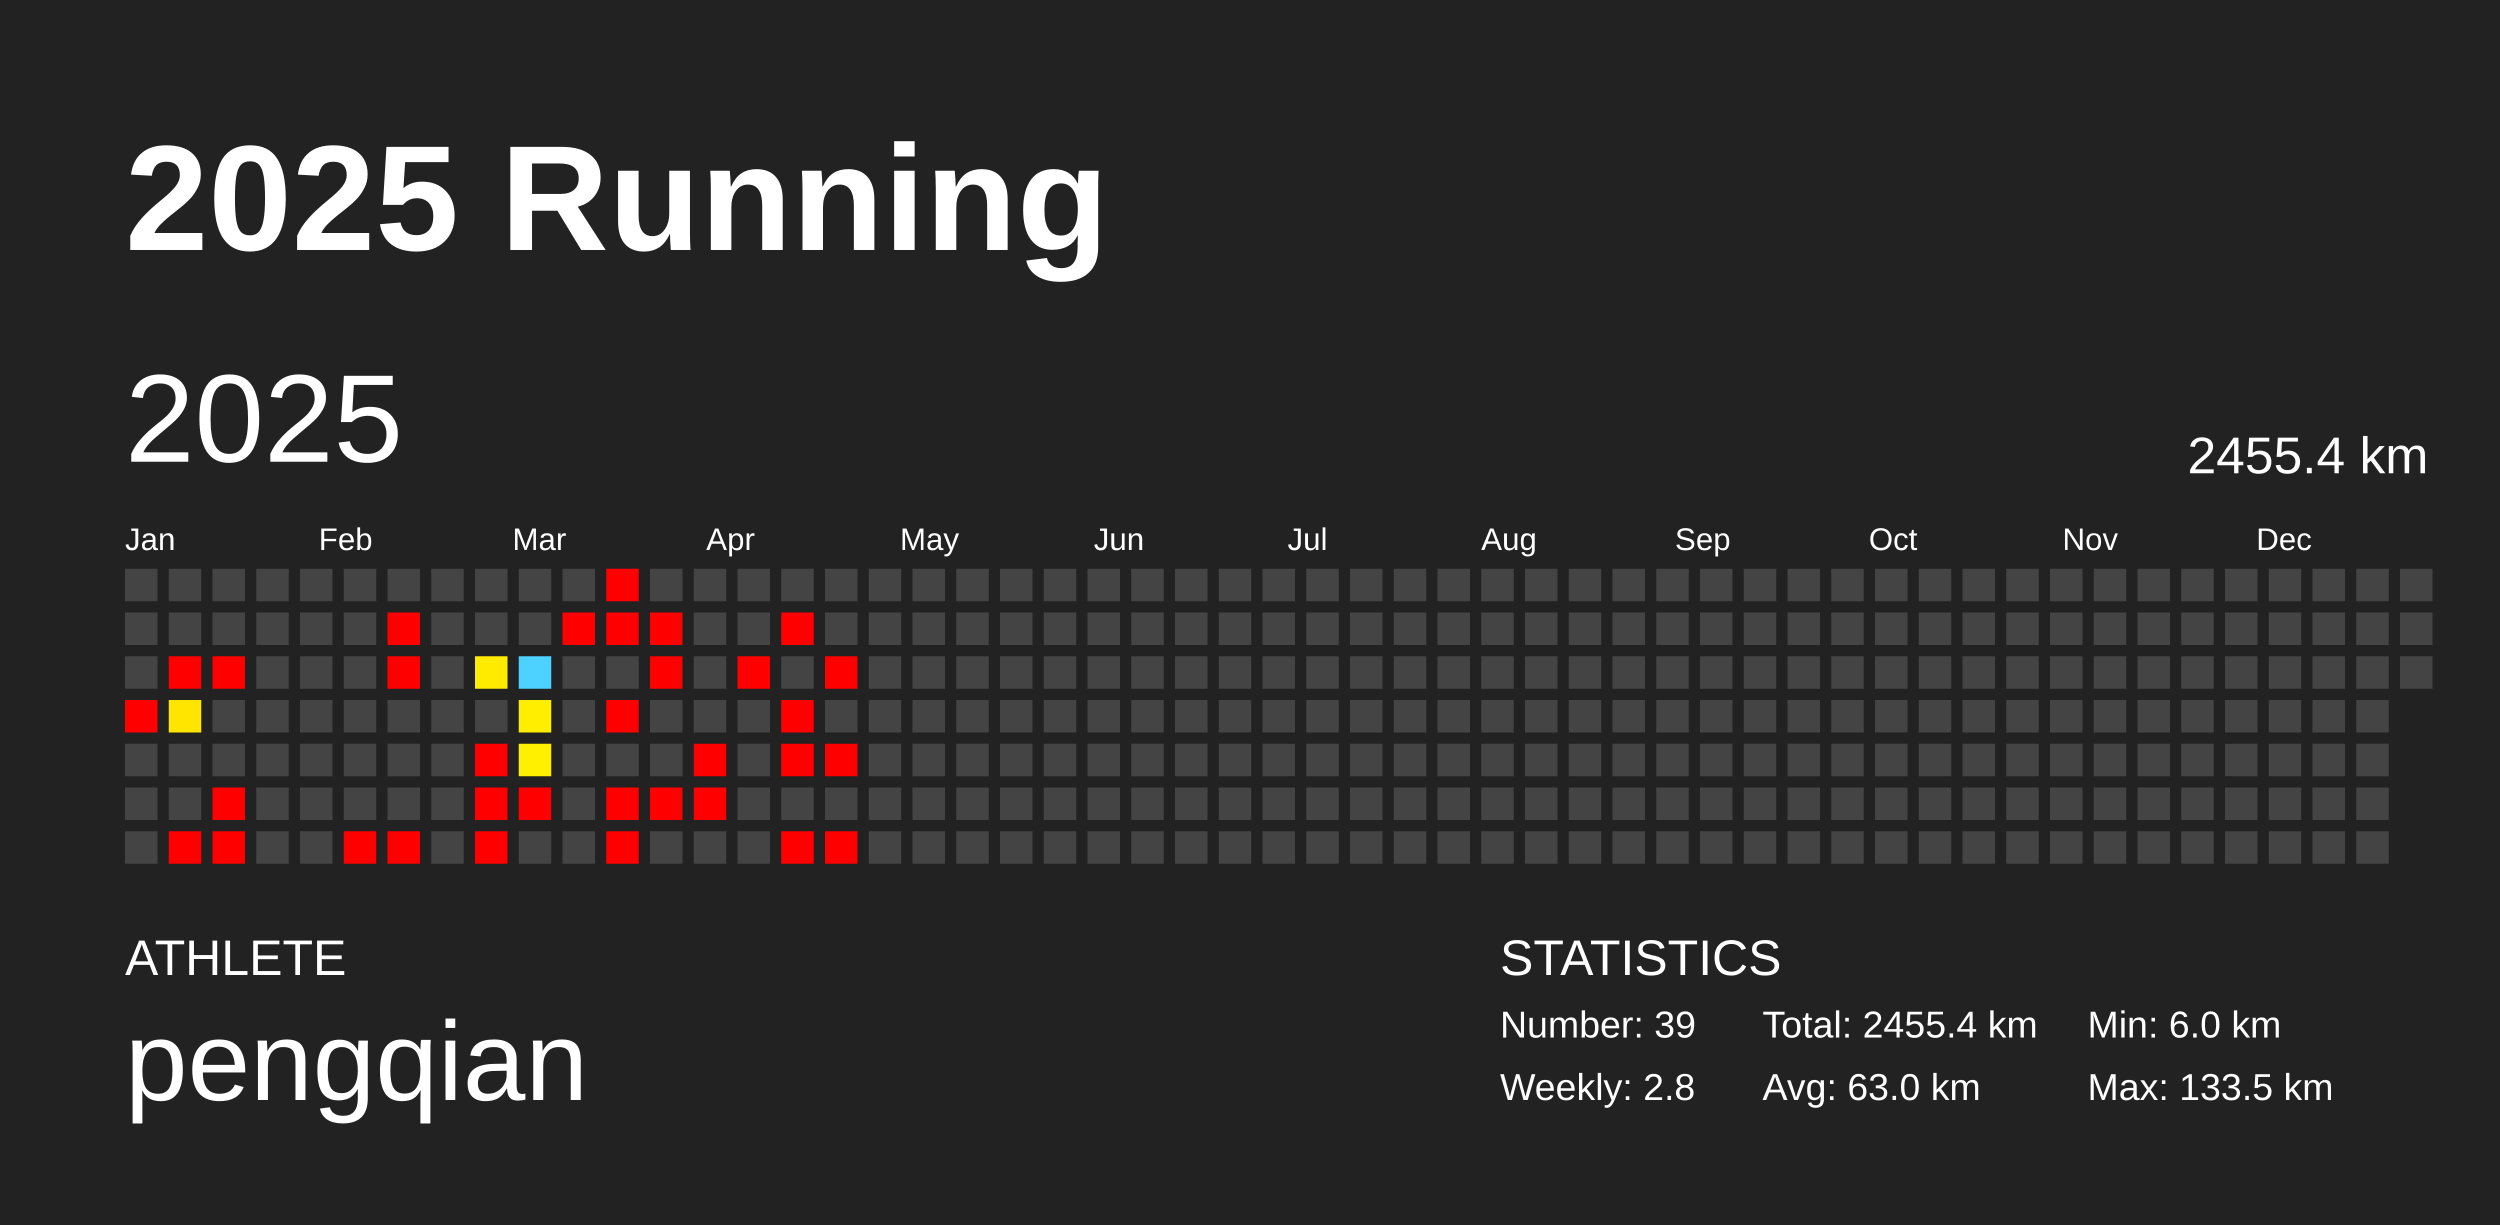
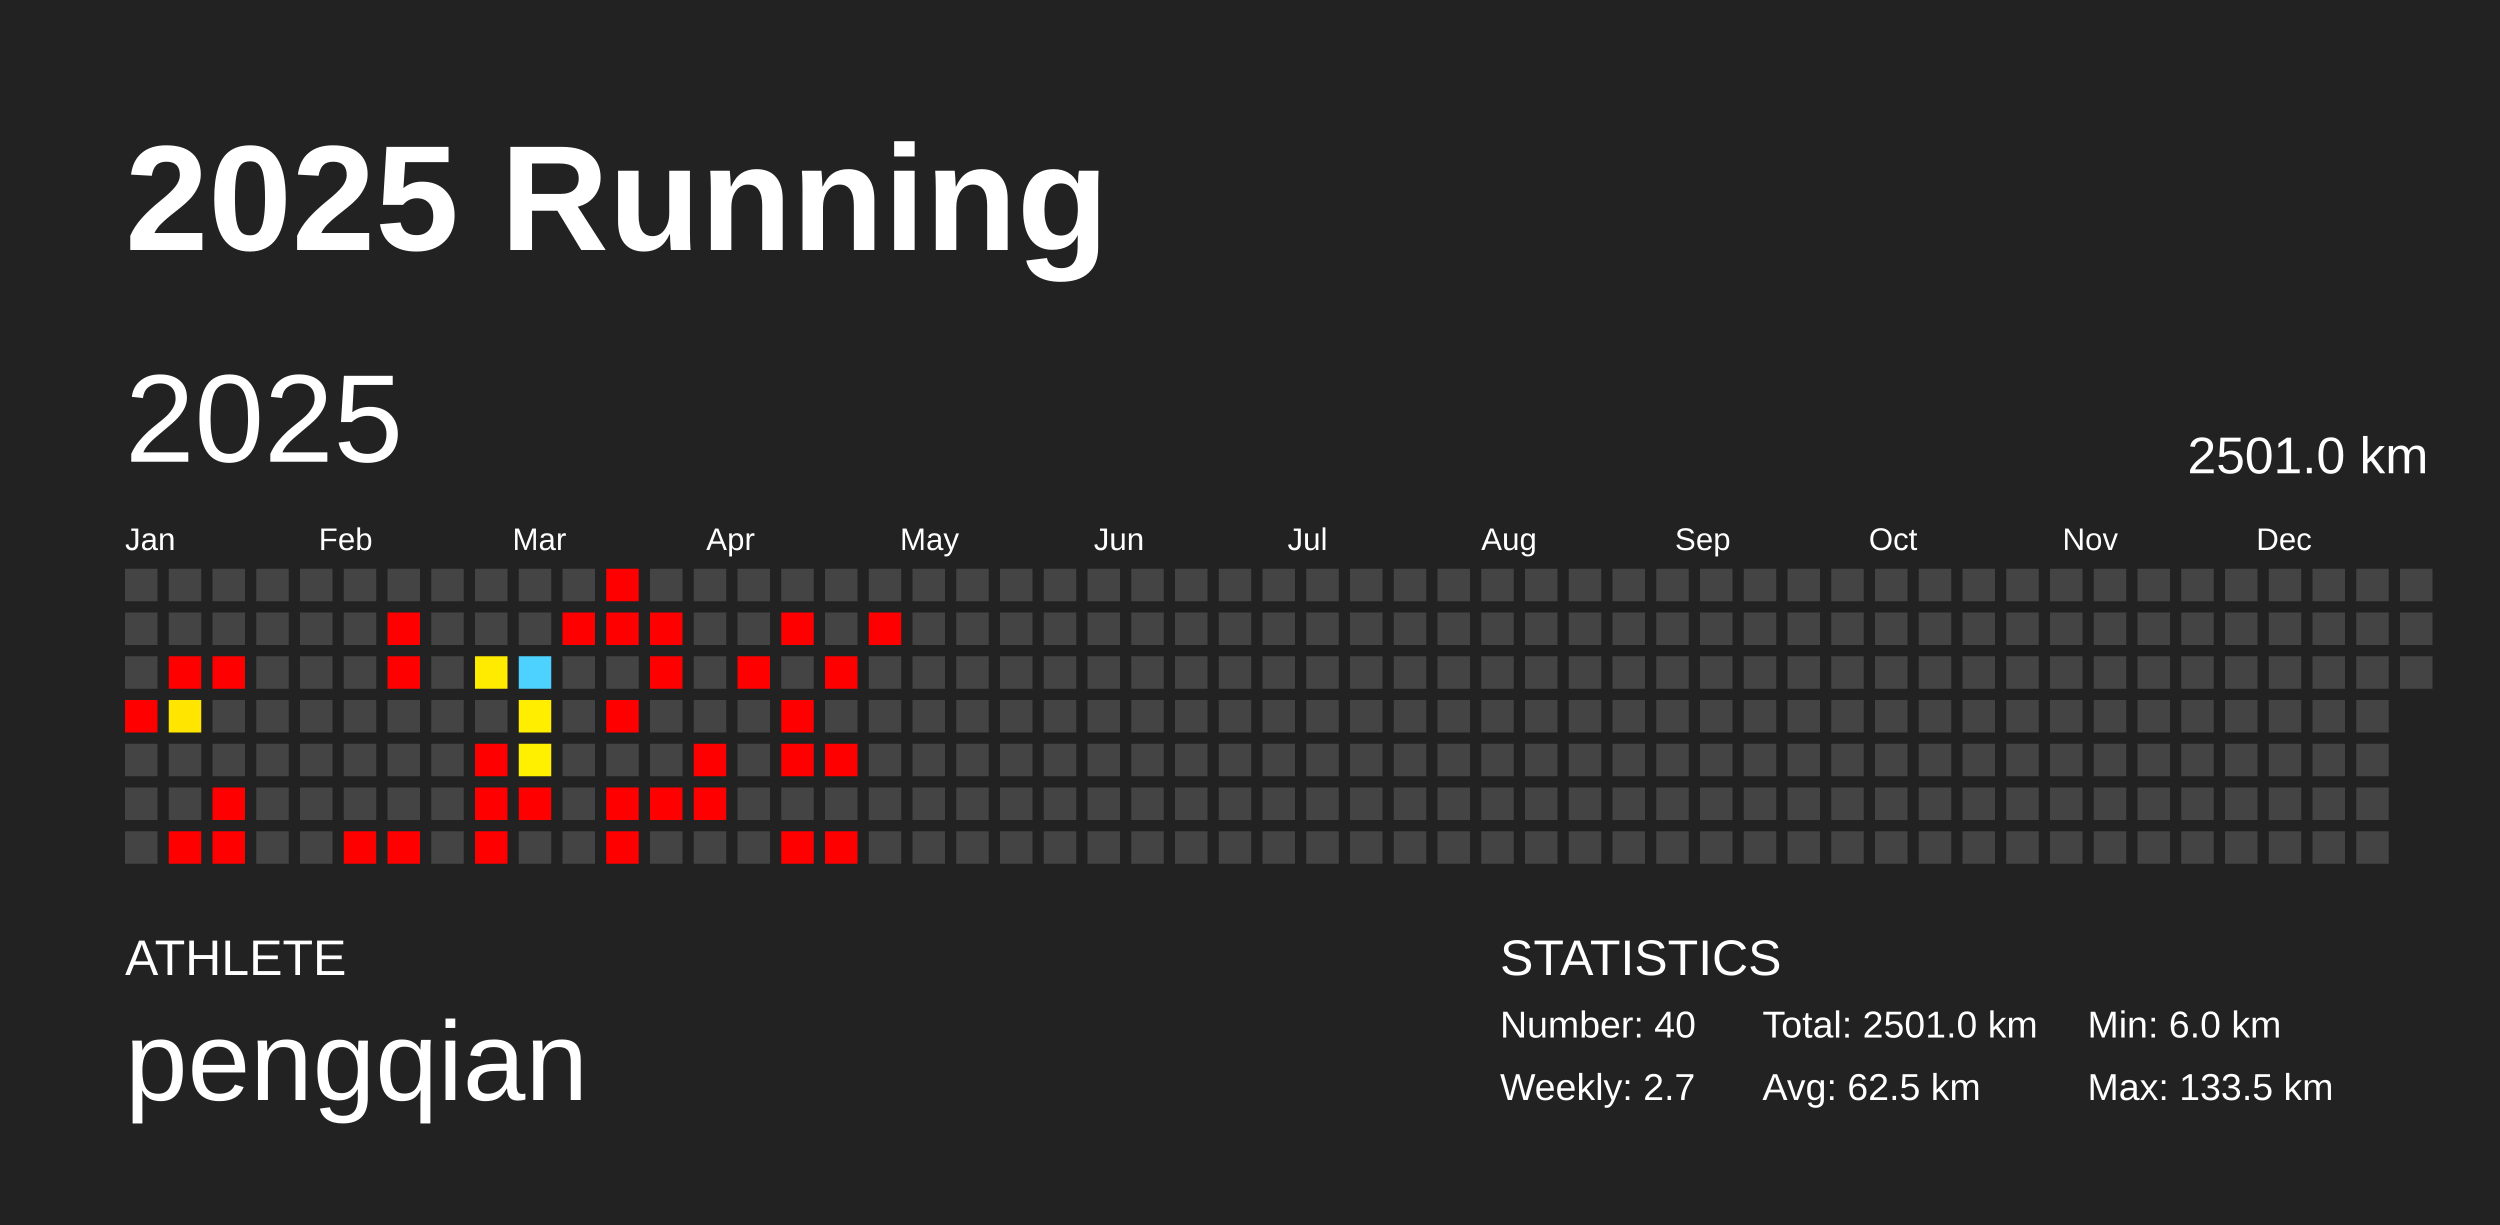
<svg xmlns="http://www.w3.org/2000/svg" baseProfile="full" height="98mm" version="1.1" viewBox="0,0,200,98" width="200mm">
  <defs />
  <rect fill="#222222" height="98" width="200" x="0" y="0" />
  <text fill="#FFFFFF" style="font-size:12px; font-family:Arial; font-weight:bold;" x="10" y="20">2025 Running</text>
  <text fill="#FFFFFF" style="font-size:4px; font-family:Arial" x="10" y="78">ATHLETE</text>
  <text fill="#FFFFFF" style="font-size:9px; font-family:Arial" x="10" y="88">pengqian</text>
  <text fill="#FFFFFF" style="font-size:4px; font-family:Arial" x="120" y="78">STATISTICS</text>
-   <text fill="#FFFFFF" style="font-size:3px; font-family:Arial" x="120" y="83">Number: 39</text>
-   <text fill="#FFFFFF" style="font-size:3px; font-family:Arial" x="120" y="88">Weekly: 2.8</text>
-   <text fill="#FFFFFF" style="font-size:3px; font-family:Arial" x="141" y="83">Total: 2455.4 km</text>
-   <text fill="#FFFFFF" style="font-size:3px; font-family:Arial" x="141" y="88">Avg: 63.0 km</text>
+   <text fill="#FFFFFF" style="font-size:3px; font-family:Arial" x="120" y="83">Number: 40</text>
+   <text fill="#FFFFFF" style="font-size:3px; font-family:Arial" x="120" y="88">Weekly: 2.7</text>
+   <text fill="#FFFFFF" style="font-size:3px; font-family:Arial" x="141" y="83">Total: 2501.0 km</text>
+   <text fill="#FFFFFF" style="font-size:3px; font-family:Arial" x="141" y="88">Avg: 62.5 km</text>
  <text fill="#FFFFFF" style="font-size:3px; font-family:Arial" x="167" y="83">Min: 6.0 km</text>
  <text fill="#FFFFFF" style="font-size:3px; font-family:Arial" x="167" y="88">Max: 133.5 km</text>
  <text dominant-baseline="hanging" fill="#FFFFFF" style="font-size:10.0px; font-family:Arial;" x="10" y="30">2025</text>
-   <text dominant-baseline="hanging" fill="#FFFFFF" style="font-size:4.125px; font-family:Arial;" x="175" y="35">2455.4 km</text>
+   <text dominant-baseline="hanging" fill="#FFFFFF" style="font-size:4.125px; font-family:Arial;" x="175" y="35">2501.0 km</text>
  <text fill="#FFFFFF" style="font-size:2.5px; font-family:Arial" x="10.0" y="44">Jan</text>
  <text fill="#FFFFFF" style="font-size:2.5px; font-family:Arial" x="25.5" y="44">Feb</text>
  <text fill="#FFFFFF" style="font-size:2.5px; font-family:Arial" x="41.0" y="44">Mar</text>
  <text fill="#FFFFFF" style="font-size:2.5px; font-family:Arial" x="56.5" y="44">Apr</text>
  <text fill="#FFFFFF" style="font-size:2.5px; font-family:Arial" x="72.0" y="44">May</text>
  <text fill="#FFFFFF" style="font-size:2.5px; font-family:Arial" x="87.5" y="44">Jun</text>
  <text fill="#FFFFFF" style="font-size:2.5px; font-family:Arial" x="103.0" y="44">Jul</text>
  <text fill="#FFFFFF" style="font-size:2.5px; font-family:Arial" x="118.5" y="44">Aug</text>
  <text fill="#FFFFFF" style="font-size:2.5px; font-family:Arial" x="134.0" y="44">Sep</text>
  <text fill="#FFFFFF" style="font-size:2.5px; font-family:Arial" x="149.5" y="44">Oct</text>
  <text fill="#FFFFFF" style="font-size:2.5px; font-family:Arial" x="165.0" y="44">Nov</text>
  <text fill="#FFFFFF" style="font-size:2.5px; font-family:Arial" x="180.5" y="44">Dec</text>
  <rect fill="#444444" height="2.6" width="2.6" x="10.0" y="45.5" />
  <rect fill="#444444" height="2.6" width="2.6" x="10.0" y="49.0" />
  <rect fill="#444444" height="2.6" width="2.6" x="10.0" y="52.5" />
  <rect fill="red" height="2.6" width="2.6" x="10.0" y="56.0" />
  <rect fill="#444444" height="2.6" width="2.6" x="10.0" y="59.5" />
  <rect fill="#444444" height="2.6" width="2.6" x="10.0" y="63.0" />
  <rect fill="#444444" height="2.6" width="2.6" x="10.0" y="66.5" />
  <rect fill="#444444" height="2.6" width="2.6" x="13.5" y="45.5" />
  <rect fill="#444444" height="2.6" width="2.6" x="13.5" y="49.0" />
  <rect fill="red" height="2.6" width="2.6" x="13.5" y="52.5" />
  <rect fill="#ffe500" height="2.6" width="2.6" x="13.5" y="56.0" />
  <rect fill="#444444" height="2.6" width="2.6" x="13.5" y="59.5" />
  <rect fill="#444444" height="2.6" width="2.6" x="13.5" y="63.0" />
  <rect fill="red" height="2.6" width="2.6" x="13.5" y="66.5" />
  <rect fill="#444444" height="2.6" width="2.6" x="17.0" y="45.5" />
  <rect fill="#444444" height="2.6" width="2.6" x="17.0" y="49.0" />
  <rect fill="red" height="2.6" width="2.6" x="17.0" y="52.5" />
  <rect fill="#444444" height="2.6" width="2.6" x="17.0" y="56.0" />
  <rect fill="#444444" height="2.6" width="2.6" x="17.0" y="59.5" />
  <rect fill="red" height="2.6" width="2.6" x="17.0" y="63.0" />
  <rect fill="red" height="2.6" width="2.6" x="17.0" y="66.5" />
  <rect fill="#444444" height="2.6" width="2.6" x="20.5" y="45.5" />
  <rect fill="#444444" height="2.6" width="2.6" x="20.5" y="49.0" />
  <rect fill="#444444" height="2.6" width="2.6" x="20.5" y="52.5" />
  <rect fill="#444444" height="2.6" width="2.6" x="20.5" y="56.0" />
  <rect fill="#444444" height="2.6" width="2.6" x="20.5" y="59.5" />
  <rect fill="#444444" height="2.6" width="2.6" x="20.5" y="63.0" />
  <rect fill="#444444" height="2.6" width="2.6" x="20.5" y="66.5" />
  <rect fill="#444444" height="2.6" width="2.6" x="24.0" y="45.5" />
  <rect fill="#444444" height="2.6" width="2.6" x="24.0" y="49.0" />
  <rect fill="#444444" height="2.6" width="2.6" x="24.0" y="52.5" />
  <rect fill="#444444" height="2.6" width="2.6" x="24.0" y="56.0" />
  <rect fill="#444444" height="2.6" width="2.6" x="24.0" y="59.5" />
  <rect fill="#444444" height="2.6" width="2.6" x="24.0" y="63.0" />
  <rect fill="#444444" height="2.6" width="2.6" x="24.0" y="66.5" />
  <rect fill="#444444" height="2.6" width="2.6" x="27.5" y="45.5" />
  <rect fill="#444444" height="2.6" width="2.6" x="27.5" y="49.0" />
  <rect fill="#444444" height="2.6" width="2.6" x="27.5" y="52.5" />
  <rect fill="#444444" height="2.6" width="2.6" x="27.5" y="56.0" />
  <rect fill="#444444" height="2.6" width="2.6" x="27.5" y="59.5" />
  <rect fill="#444444" height="2.6" width="2.6" x="27.5" y="63.0" />
  <rect fill="red" height="2.6" width="2.6" x="27.5" y="66.5" />
  <rect fill="#444444" height="2.6" width="2.6" x="31.0" y="45.5" />
  <rect fill="red" height="2.6" width="2.6" x="31.0" y="49.0" />
  <rect fill="red" height="2.6" width="2.6" x="31.0" y="52.5" />
  <rect fill="#444444" height="2.6" width="2.6" x="31.0" y="56.0" />
  <rect fill="#444444" height="2.6" width="2.6" x="31.0" y="59.5" />
  <rect fill="#444444" height="2.6" width="2.6" x="31.0" y="63.0" />
  <rect fill="red" height="2.6" width="2.6" x="31.0" y="66.5" />
  <rect fill="#444444" height="2.6" width="2.6" x="34.5" y="45.5" />
  <rect fill="#444444" height="2.6" width="2.6" x="34.5" y="49.0" />
  <rect fill="#444444" height="2.6" width="2.6" x="34.5" y="52.5" />
  <rect fill="#444444" height="2.6" width="2.6" x="34.5" y="56.0" />
  <rect fill="#444444" height="2.6" width="2.6" x="34.5" y="59.5" />
  <rect fill="#444444" height="2.6" width="2.6" x="34.5" y="63.0" />
  <rect fill="#444444" height="2.6" width="2.6" x="34.5" y="66.5" />
  <rect fill="#444444" height="2.6" width="2.6" x="38.0" y="45.5" />
  <rect fill="#444444" height="2.6" width="2.6" x="38.0" y="49.0" />
  <rect fill="#ffeb00" height="2.6" width="2.6" x="38.0" y="52.5" />
  <rect fill="#444444" height="2.6" width="2.6" x="38.0" y="56.0" />
  <rect fill="red" height="2.6" width="2.6" x="38.0" y="59.5" />
  <rect fill="red" height="2.6" width="2.6" x="38.0" y="63.0" />
  <rect fill="red" height="2.6" width="2.6" x="38.0" y="66.5" />
  <rect fill="#444444" height="2.6" width="2.6" x="41.5" y="45.5" />
  <rect fill="#444444" height="2.6" width="2.6" x="41.5" y="49.0" />
  <rect fill="#4dd2ff" height="2.6" width="2.6" x="41.5" y="52.5" />
  <rect fill="#ffee00" height="2.6" width="2.6" x="41.5" y="56.0" />
  <rect fill="#fff000" height="2.6" width="2.6" x="41.5" y="59.5" />
  <rect fill="red" height="2.6" width="2.6" x="41.5" y="63.0" />
  <rect fill="#444444" height="2.6" width="2.6" x="41.5" y="66.5" />
  <rect fill="#444444" height="2.6" width="2.6" x="45.0" y="45.5" />
  <rect fill="red" height="2.6" width="2.6" x="45.0" y="49.0" />
  <rect fill="#444444" height="2.6" width="2.6" x="45.0" y="52.5" />
  <rect fill="#444444" height="2.6" width="2.6" x="45.0" y="56.0" />
  <rect fill="#444444" height="2.6" width="2.6" x="45.0" y="59.5" />
  <rect fill="#444444" height="2.6" width="2.6" x="45.0" y="63.0" />
  <rect fill="#444444" height="2.6" width="2.6" x="45.0" y="66.5" />
  <rect fill="red" height="2.6" width="2.6" x="48.5" y="45.5" />
  <rect fill="red" height="2.6" width="2.6" x="48.5" y="49.0" />
  <rect fill="#444444" height="2.6" width="2.6" x="48.5" y="52.5" />
  <rect fill="red" height="2.6" width="2.6" x="48.5" y="56.0" />
  <rect fill="#444444" height="2.6" width="2.6" x="48.5" y="59.5" />
  <rect fill="red" height="2.6" width="2.6" x="48.5" y="63.0" />
  <rect fill="red" height="2.6" width="2.6" x="48.5" y="66.5" />
  <rect fill="#444444" height="2.6" width="2.6" x="52.0" y="45.5" />
  <rect fill="red" height="2.6" width="2.6" x="52.0" y="49.0" />
  <rect fill="red" height="2.6" width="2.6" x="52.0" y="52.5" />
  <rect fill="#444444" height="2.6" width="2.6" x="52.0" y="56.0" />
  <rect fill="#444444" height="2.6" width="2.6" x="52.0" y="59.5" />
  <rect fill="red" height="2.6" width="2.6" x="52.0" y="63.0" />
  <rect fill="#444444" height="2.6" width="2.6" x="52.0" y="66.5" />
  <rect fill="#444444" height="2.6" width="2.6" x="55.5" y="45.5" />
  <rect fill="#444444" height="2.6" width="2.6" x="55.5" y="49.0" />
  <rect fill="#444444" height="2.6" width="2.6" x="55.5" y="52.5" />
  <rect fill="#444444" height="2.6" width="2.6" x="55.5" y="56.0" />
  <rect fill="red" height="2.6" width="2.6" x="55.5" y="59.5" />
  <rect fill="red" height="2.6" width="2.6" x="55.5" y="63.0" />
  <rect fill="#444444" height="2.6" width="2.6" x="55.5" y="66.5" />
  <rect fill="#444444" height="2.6" width="2.6" x="59.0" y="45.5" />
  <rect fill="#444444" height="2.6" width="2.6" x="59.0" y="49.0" />
  <rect fill="red" height="2.6" width="2.6" x="59.0" y="52.5" />
  <rect fill="#444444" height="2.6" width="2.6" x="59.0" y="56.0" />
  <rect fill="#444444" height="2.6" width="2.6" x="59.0" y="59.5" />
  <rect fill="#444444" height="2.6" width="2.6" x="59.0" y="63.0" />
  <rect fill="#444444" height="2.6" width="2.6" x="59.0" y="66.5" />
  <rect fill="#444444" height="2.6" width="2.6" x="62.5" y="45.5" />
  <rect fill="red" height="2.6" width="2.6" x="62.5" y="49.0" />
  <rect fill="#444444" height="2.6" width="2.6" x="62.5" y="52.5" />
  <rect fill="red" height="2.6" width="2.6" x="62.5" y="56.0" />
  <rect fill="red" height="2.6" width="2.6" x="62.5" y="59.5" />
  <rect fill="#444444" height="2.6" width="2.6" x="62.5" y="63.0" />
  <rect fill="red" height="2.6" width="2.6" x="62.5" y="66.5" />
  <rect fill="#444444" height="2.6" width="2.6" x="66.0" y="45.5" />
  <rect fill="#444444" height="2.6" width="2.6" x="66.0" y="49.0" />
  <rect fill="red" height="2.6" width="2.6" x="66.0" y="52.5" />
  <rect fill="#444444" height="2.6" width="2.6" x="66.0" y="56.0" />
  <rect fill="red" height="2.6" width="2.6" x="66.0" y="59.5" />
  <rect fill="#444444" height="2.6" width="2.6" x="66.0" y="63.0" />
  <rect fill="red" height="2.6" width="2.6" x="66.0" y="66.5" />
  <rect fill="#444444" height="2.6" width="2.6" x="69.5" y="45.5" />
-   <rect fill="#444444" height="2.6" width="2.6" x="69.5" y="49.0" />
+   <rect fill="red" height="2.6" width="2.6" x="69.5" y="49.0" />
  <rect fill="#444444" height="2.6" width="2.6" x="69.5" y="52.5" />
  <rect fill="#444444" height="2.6" width="2.6" x="69.5" y="56.0" />
  <rect fill="#444444" height="2.6" width="2.6" x="69.5" y="59.5" />
  <rect fill="#444444" height="2.6" width="2.6" x="69.5" y="63.0" />
  <rect fill="#444444" height="2.6" width="2.6" x="69.5" y="66.5" />
  <rect fill="#444444" height="2.6" width="2.6" x="73.0" y="45.5" />
  <rect fill="#444444" height="2.6" width="2.6" x="73.0" y="49.0" />
  <rect fill="#444444" height="2.6" width="2.6" x="73.0" y="52.5" />
  <rect fill="#444444" height="2.6" width="2.6" x="73.0" y="56.0" />
  <rect fill="#444444" height="2.6" width="2.6" x="73.0" y="59.5" />
  <rect fill="#444444" height="2.6" width="2.6" x="73.0" y="63.0" />
  <rect fill="#444444" height="2.6" width="2.6" x="73.0" y="66.5" />
  <rect fill="#444444" height="2.6" width="2.6" x="76.5" y="45.5" />
  <rect fill="#444444" height="2.6" width="2.6" x="76.5" y="49.0" />
  <rect fill="#444444" height="2.6" width="2.6" x="76.5" y="52.5" />
  <rect fill="#444444" height="2.6" width="2.6" x="76.5" y="56.0" />
  <rect fill="#444444" height="2.6" width="2.6" x="76.5" y="59.5" />
  <rect fill="#444444" height="2.6" width="2.6" x="76.5" y="63.0" />
  <rect fill="#444444" height="2.6" width="2.6" x="76.5" y="66.5" />
  <rect fill="#444444" height="2.6" width="2.6" x="80.0" y="45.5" />
  <rect fill="#444444" height="2.6" width="2.6" x="80.0" y="49.0" />
  <rect fill="#444444" height="2.6" width="2.6" x="80.0" y="52.5" />
  <rect fill="#444444" height="2.6" width="2.6" x="80.0" y="56.0" />
  <rect fill="#444444" height="2.6" width="2.6" x="80.0" y="59.5" />
  <rect fill="#444444" height="2.6" width="2.6" x="80.0" y="63.0" />
  <rect fill="#444444" height="2.6" width="2.6" x="80.0" y="66.5" />
  <rect fill="#444444" height="2.6" width="2.6" x="83.5" y="45.5" />
  <rect fill="#444444" height="2.6" width="2.6" x="83.5" y="49.0" />
  <rect fill="#444444" height="2.6" width="2.6" x="83.5" y="52.5" />
  <rect fill="#444444" height="2.6" width="2.6" x="83.5" y="56.0" />
  <rect fill="#444444" height="2.6" width="2.6" x="83.5" y="59.5" />
  <rect fill="#444444" height="2.6" width="2.6" x="83.5" y="63.0" />
  <rect fill="#444444" height="2.6" width="2.6" x="83.5" y="66.5" />
  <rect fill="#444444" height="2.6" width="2.6" x="87.0" y="45.5" />
  <rect fill="#444444" height="2.6" width="2.6" x="87.0" y="49.0" />
  <rect fill="#444444" height="2.6" width="2.6" x="87.0" y="52.5" />
  <rect fill="#444444" height="2.6" width="2.6" x="87.0" y="56.0" />
  <rect fill="#444444" height="2.6" width="2.6" x="87.0" y="59.5" />
  <rect fill="#444444" height="2.6" width="2.6" x="87.0" y="63.0" />
  <rect fill="#444444" height="2.6" width="2.6" x="87.0" y="66.5" />
  <rect fill="#444444" height="2.6" width="2.6" x="90.5" y="45.5" />
  <rect fill="#444444" height="2.6" width="2.6" x="90.5" y="49.0" />
  <rect fill="#444444" height="2.6" width="2.6" x="90.5" y="52.5" />
  <rect fill="#444444" height="2.6" width="2.6" x="90.5" y="56.0" />
  <rect fill="#444444" height="2.6" width="2.6" x="90.5" y="59.5" />
  <rect fill="#444444" height="2.6" width="2.6" x="90.5" y="63.0" />
  <rect fill="#444444" height="2.6" width="2.6" x="90.5" y="66.5" />
  <rect fill="#444444" height="2.6" width="2.6" x="94.0" y="45.5" />
  <rect fill="#444444" height="2.6" width="2.6" x="94.0" y="49.0" />
  <rect fill="#444444" height="2.6" width="2.6" x="94.0" y="52.5" />
  <rect fill="#444444" height="2.6" width="2.6" x="94.0" y="56.0" />
  <rect fill="#444444" height="2.6" width="2.6" x="94.0" y="59.5" />
  <rect fill="#444444" height="2.6" width="2.6" x="94.0" y="63.0" />
  <rect fill="#444444" height="2.6" width="2.6" x="94.0" y="66.5" />
  <rect fill="#444444" height="2.6" width="2.6" x="97.5" y="45.5" />
  <rect fill="#444444" height="2.6" width="2.6" x="97.5" y="49.0" />
  <rect fill="#444444" height="2.6" width="2.6" x="97.5" y="52.5" />
  <rect fill="#444444" height="2.6" width="2.6" x="97.5" y="56.0" />
  <rect fill="#444444" height="2.6" width="2.6" x="97.5" y="59.5" />
  <rect fill="#444444" height="2.6" width="2.6" x="97.5" y="63.0" />
  <rect fill="#444444" height="2.6" width="2.6" x="97.5" y="66.5" />
  <rect fill="#444444" height="2.6" width="2.6" x="101.0" y="45.5" />
  <rect fill="#444444" height="2.6" width="2.6" x="101.0" y="49.0" />
  <rect fill="#444444" height="2.6" width="2.6" x="101.0" y="52.5" />
  <rect fill="#444444" height="2.6" width="2.6" x="101.0" y="56.0" />
  <rect fill="#444444" height="2.6" width="2.6" x="101.0" y="59.5" />
  <rect fill="#444444" height="2.6" width="2.6" x="101.0" y="63.0" />
  <rect fill="#444444" height="2.6" width="2.6" x="101.0" y="66.5" />
  <rect fill="#444444" height="2.6" width="2.6" x="104.5" y="45.5" />
  <rect fill="#444444" height="2.6" width="2.6" x="104.5" y="49.0" />
  <rect fill="#444444" height="2.6" width="2.6" x="104.5" y="52.5" />
  <rect fill="#444444" height="2.6" width="2.6" x="104.5" y="56.0" />
  <rect fill="#444444" height="2.6" width="2.6" x="104.5" y="59.5" />
  <rect fill="#444444" height="2.6" width="2.6" x="104.5" y="63.0" />
  <rect fill="#444444" height="2.6" width="2.6" x="104.5" y="66.5" />
  <rect fill="#444444" height="2.6" width="2.6" x="108.0" y="45.5" />
  <rect fill="#444444" height="2.6" width="2.6" x="108.0" y="49.0" />
  <rect fill="#444444" height="2.6" width="2.6" x="108.0" y="52.5" />
  <rect fill="#444444" height="2.6" width="2.6" x="108.0" y="56.0" />
  <rect fill="#444444" height="2.6" width="2.6" x="108.0" y="59.5" />
  <rect fill="#444444" height="2.6" width="2.6" x="108.0" y="63.0" />
  <rect fill="#444444" height="2.6" width="2.6" x="108.0" y="66.5" />
  <rect fill="#444444" height="2.6" width="2.6" x="111.5" y="45.5" />
  <rect fill="#444444" height="2.6" width="2.6" x="111.5" y="49.0" />
  <rect fill="#444444" height="2.6" width="2.6" x="111.5" y="52.5" />
  <rect fill="#444444" height="2.6" width="2.6" x="111.5" y="56.0" />
  <rect fill="#444444" height="2.6" width="2.6" x="111.5" y="59.5" />
  <rect fill="#444444" height="2.6" width="2.6" x="111.5" y="63.0" />
  <rect fill="#444444" height="2.6" width="2.6" x="111.5" y="66.5" />
  <rect fill="#444444" height="2.6" width="2.6" x="115.0" y="45.5" />
  <rect fill="#444444" height="2.6" width="2.6" x="115.0" y="49.0" />
  <rect fill="#444444" height="2.6" width="2.6" x="115.0" y="52.5" />
  <rect fill="#444444" height="2.6" width="2.6" x="115.0" y="56.0" />
  <rect fill="#444444" height="2.6" width="2.6" x="115.0" y="59.5" />
  <rect fill="#444444" height="2.6" width="2.6" x="115.0" y="63.0" />
  <rect fill="#444444" height="2.6" width="2.6" x="115.0" y="66.5" />
  <rect fill="#444444" height="2.6" width="2.6" x="118.5" y="45.5" />
  <rect fill="#444444" height="2.6" width="2.6" x="118.5" y="49.0" />
  <rect fill="#444444" height="2.6" width="2.6" x="118.5" y="52.5" />
  <rect fill="#444444" height="2.6" width="2.6" x="118.5" y="56.0" />
  <rect fill="#444444" height="2.6" width="2.6" x="118.5" y="59.5" />
  <rect fill="#444444" height="2.6" width="2.6" x="118.5" y="63.0" />
  <rect fill="#444444" height="2.6" width="2.6" x="118.5" y="66.5" />
  <rect fill="#444444" height="2.6" width="2.6" x="122.0" y="45.5" />
  <rect fill="#444444" height="2.6" width="2.6" x="122.0" y="49.0" />
  <rect fill="#444444" height="2.6" width="2.6" x="122.0" y="52.5" />
  <rect fill="#444444" height="2.6" width="2.6" x="122.0" y="56.0" />
  <rect fill="#444444" height="2.6" width="2.6" x="122.0" y="59.5" />
  <rect fill="#444444" height="2.6" width="2.6" x="122.0" y="63.0" />
  <rect fill="#444444" height="2.6" width="2.6" x="122.0" y="66.5" />
  <rect fill="#444444" height="2.6" width="2.6" x="125.5" y="45.5" />
  <rect fill="#444444" height="2.6" width="2.6" x="125.5" y="49.0" />
  <rect fill="#444444" height="2.6" width="2.6" x="125.5" y="52.5" />
  <rect fill="#444444" height="2.6" width="2.6" x="125.5" y="56.0" />
  <rect fill="#444444" height="2.6" width="2.6" x="125.5" y="59.5" />
  <rect fill="#444444" height="2.6" width="2.6" x="125.5" y="63.0" />
  <rect fill="#444444" height="2.6" width="2.6" x="125.5" y="66.5" />
  <rect fill="#444444" height="2.6" width="2.6" x="129.0" y="45.5" />
  <rect fill="#444444" height="2.6" width="2.6" x="129.0" y="49.0" />
  <rect fill="#444444" height="2.6" width="2.6" x="129.0" y="52.5" />
  <rect fill="#444444" height="2.6" width="2.6" x="129.0" y="56.0" />
  <rect fill="#444444" height="2.6" width="2.6" x="129.0" y="59.5" />
  <rect fill="#444444" height="2.6" width="2.6" x="129.0" y="63.0" />
  <rect fill="#444444" height="2.6" width="2.6" x="129.0" y="66.5" />
  <rect fill="#444444" height="2.6" width="2.6" x="132.5" y="45.5" />
  <rect fill="#444444" height="2.6" width="2.6" x="132.5" y="49.0" />
  <rect fill="#444444" height="2.6" width="2.6" x="132.5" y="52.5" />
  <rect fill="#444444" height="2.6" width="2.6" x="132.5" y="56.0" />
  <rect fill="#444444" height="2.6" width="2.6" x="132.5" y="59.5" />
  <rect fill="#444444" height="2.6" width="2.6" x="132.5" y="63.0" />
  <rect fill="#444444" height="2.6" width="2.6" x="132.5" y="66.5" />
  <rect fill="#444444" height="2.6" width="2.6" x="136.0" y="45.5" />
  <rect fill="#444444" height="2.6" width="2.6" x="136.0" y="49.0" />
  <rect fill="#444444" height="2.6" width="2.6" x="136.0" y="52.5" />
  <rect fill="#444444" height="2.6" width="2.6" x="136.0" y="56.0" />
  <rect fill="#444444" height="2.6" width="2.6" x="136.0" y="59.5" />
  <rect fill="#444444" height="2.6" width="2.6" x="136.0" y="63.0" />
  <rect fill="#444444" height="2.6" width="2.6" x="136.0" y="66.5" />
  <rect fill="#444444" height="2.6" width="2.6" x="139.5" y="45.5" />
  <rect fill="#444444" height="2.6" width="2.6" x="139.5" y="49.0" />
  <rect fill="#444444" height="2.6" width="2.6" x="139.5" y="52.5" />
  <rect fill="#444444" height="2.6" width="2.6" x="139.5" y="56.0" />
  <rect fill="#444444" height="2.6" width="2.6" x="139.5" y="59.5" />
  <rect fill="#444444" height="2.6" width="2.6" x="139.5" y="63.0" />
  <rect fill="#444444" height="2.6" width="2.6" x="139.5" y="66.5" />
  <rect fill="#444444" height="2.6" width="2.6" x="143.0" y="45.5" />
  <rect fill="#444444" height="2.6" width="2.6" x="143.0" y="49.0" />
  <rect fill="#444444" height="2.6" width="2.6" x="143.0" y="52.5" />
  <rect fill="#444444" height="2.6" width="2.6" x="143.0" y="56.0" />
  <rect fill="#444444" height="2.6" width="2.6" x="143.0" y="59.5" />
  <rect fill="#444444" height="2.6" width="2.6" x="143.0" y="63.0" />
  <rect fill="#444444" height="2.6" width="2.6" x="143.0" y="66.5" />
  <rect fill="#444444" height="2.6" width="2.6" x="146.5" y="45.5" />
  <rect fill="#444444" height="2.6" width="2.6" x="146.5" y="49.0" />
  <rect fill="#444444" height="2.6" width="2.6" x="146.5" y="52.5" />
  <rect fill="#444444" height="2.6" width="2.6" x="146.5" y="56.0" />
  <rect fill="#444444" height="2.6" width="2.6" x="146.5" y="59.5" />
  <rect fill="#444444" height="2.6" width="2.6" x="146.5" y="63.0" />
  <rect fill="#444444" height="2.6" width="2.6" x="146.5" y="66.5" />
  <rect fill="#444444" height="2.6" width="2.6" x="150.0" y="45.5" />
  <rect fill="#444444" height="2.6" width="2.6" x="150.0" y="49.0" />
  <rect fill="#444444" height="2.6" width="2.6" x="150.0" y="52.5" />
  <rect fill="#444444" height="2.6" width="2.6" x="150.0" y="56.0" />
  <rect fill="#444444" height="2.6" width="2.6" x="150.0" y="59.5" />
  <rect fill="#444444" height="2.6" width="2.6" x="150.0" y="63.0" />
  <rect fill="#444444" height="2.6" width="2.6" x="150.0" y="66.5" />
  <rect fill="#444444" height="2.6" width="2.6" x="153.5" y="45.5" />
  <rect fill="#444444" height="2.6" width="2.6" x="153.5" y="49.0" />
  <rect fill="#444444" height="2.6" width="2.6" x="153.5" y="52.5" />
  <rect fill="#444444" height="2.6" width="2.6" x="153.5" y="56.0" />
  <rect fill="#444444" height="2.6" width="2.6" x="153.5" y="59.5" />
  <rect fill="#444444" height="2.6" width="2.6" x="153.5" y="63.0" />
  <rect fill="#444444" height="2.6" width="2.6" x="153.5" y="66.5" />
  <rect fill="#444444" height="2.6" width="2.6" x="157.0" y="45.5" />
  <rect fill="#444444" height="2.6" width="2.6" x="157.0" y="49.0" />
  <rect fill="#444444" height="2.6" width="2.6" x="157.0" y="52.5" />
  <rect fill="#444444" height="2.6" width="2.6" x="157.0" y="56.0" />
  <rect fill="#444444" height="2.6" width="2.6" x="157.0" y="59.5" />
  <rect fill="#444444" height="2.6" width="2.6" x="157.0" y="63.0" />
  <rect fill="#444444" height="2.6" width="2.6" x="157.0" y="66.5" />
  <rect fill="#444444" height="2.6" width="2.6" x="160.5" y="45.5" />
  <rect fill="#444444" height="2.6" width="2.6" x="160.5" y="49.0" />
  <rect fill="#444444" height="2.6" width="2.6" x="160.5" y="52.5" />
  <rect fill="#444444" height="2.6" width="2.6" x="160.5" y="56.0" />
  <rect fill="#444444" height="2.6" width="2.6" x="160.5" y="59.5" />
  <rect fill="#444444" height="2.6" width="2.6" x="160.5" y="63.0" />
  <rect fill="#444444" height="2.6" width="2.6" x="160.5" y="66.5" />
  <rect fill="#444444" height="2.6" width="2.6" x="164.0" y="45.5" />
  <rect fill="#444444" height="2.6" width="2.6" x="164.0" y="49.0" />
  <rect fill="#444444" height="2.6" width="2.6" x="164.0" y="52.5" />
  <rect fill="#444444" height="2.6" width="2.6" x="164.0" y="56.0" />
  <rect fill="#444444" height="2.6" width="2.6" x="164.0" y="59.5" />
  <rect fill="#444444" height="2.6" width="2.6" x="164.0" y="63.0" />
  <rect fill="#444444" height="2.6" width="2.6" x="164.0" y="66.5" />
  <rect fill="#444444" height="2.6" width="2.6" x="167.5" y="45.5" />
  <rect fill="#444444" height="2.6" width="2.6" x="167.5" y="49.0" />
  <rect fill="#444444" height="2.6" width="2.6" x="167.5" y="52.5" />
  <rect fill="#444444" height="2.6" width="2.6" x="167.5" y="56.0" />
  <rect fill="#444444" height="2.6" width="2.6" x="167.5" y="59.5" />
  <rect fill="#444444" height="2.6" width="2.6" x="167.5" y="63.0" />
  <rect fill="#444444" height="2.6" width="2.6" x="167.5" y="66.5" />
  <rect fill="#444444" height="2.6" width="2.6" x="171.0" y="45.5" />
  <rect fill="#444444" height="2.6" width="2.6" x="171.0" y="49.0" />
  <rect fill="#444444" height="2.6" width="2.6" x="171.0" y="52.5" />
  <rect fill="#444444" height="2.6" width="2.6" x="171.0" y="56.0" />
  <rect fill="#444444" height="2.6" width="2.6" x="171.0" y="59.5" />
  <rect fill="#444444" height="2.6" width="2.6" x="171.0" y="63.0" />
  <rect fill="#444444" height="2.6" width="2.6" x="171.0" y="66.5" />
  <rect fill="#444444" height="2.6" width="2.6" x="174.5" y="45.5" />
  <rect fill="#444444" height="2.6" width="2.6" x="174.5" y="49.0" />
  <rect fill="#444444" height="2.6" width="2.6" x="174.5" y="52.5" />
  <rect fill="#444444" height="2.6" width="2.6" x="174.5" y="56.0" />
  <rect fill="#444444" height="2.6" width="2.6" x="174.5" y="59.5" />
  <rect fill="#444444" height="2.6" width="2.6" x="174.5" y="63.0" />
  <rect fill="#444444" height="2.6" width="2.6" x="174.5" y="66.5" />
  <rect fill="#444444" height="2.6" width="2.6" x="178.0" y="45.5" />
  <rect fill="#444444" height="2.6" width="2.6" x="178.0" y="49.0" />
  <rect fill="#444444" height="2.6" width="2.6" x="178.0" y="52.5" />
  <rect fill="#444444" height="2.6" width="2.6" x="178.0" y="56.0" />
  <rect fill="#444444" height="2.6" width="2.6" x="178.0" y="59.5" />
  <rect fill="#444444" height="2.6" width="2.6" x="178.0" y="63.0" />
  <rect fill="#444444" height="2.6" width="2.6" x="178.0" y="66.5" />
  <rect fill="#444444" height="2.6" width="2.6" x="181.5" y="45.5" />
  <rect fill="#444444" height="2.6" width="2.6" x="181.5" y="49.0" />
  <rect fill="#444444" height="2.6" width="2.6" x="181.5" y="52.5" />
  <rect fill="#444444" height="2.6" width="2.6" x="181.5" y="56.0" />
  <rect fill="#444444" height="2.6" width="2.6" x="181.5" y="59.5" />
  <rect fill="#444444" height="2.6" width="2.6" x="181.5" y="63.0" />
  <rect fill="#444444" height="2.6" width="2.6" x="181.5" y="66.5" />
  <rect fill="#444444" height="2.6" width="2.6" x="185.0" y="45.5" />
  <rect fill="#444444" height="2.6" width="2.6" x="185.0" y="49.0" />
  <rect fill="#444444" height="2.6" width="2.6" x="185.0" y="52.5" />
  <rect fill="#444444" height="2.6" width="2.6" x="185.0" y="56.0" />
  <rect fill="#444444" height="2.6" width="2.6" x="185.0" y="59.5" />
  <rect fill="#444444" height="2.6" width="2.6" x="185.0" y="63.0" />
  <rect fill="#444444" height="2.6" width="2.6" x="185.0" y="66.5" />
  <rect fill="#444444" height="2.6" width="2.6" x="188.5" y="45.5" />
  <rect fill="#444444" height="2.6" width="2.6" x="188.5" y="49.0" />
  <rect fill="#444444" height="2.6" width="2.6" x="188.5" y="52.5" />
  <rect fill="#444444" height="2.6" width="2.6" x="188.5" y="56.0" />
  <rect fill="#444444" height="2.6" width="2.6" x="188.5" y="59.5" />
  <rect fill="#444444" height="2.6" width="2.6" x="188.5" y="63.0" />
  <rect fill="#444444" height="2.6" width="2.6" x="188.5" y="66.5" />
  <rect fill="#444444" height="2.6" width="2.6" x="192.0" y="45.5" />
  <rect fill="#444444" height="2.6" width="2.6" x="192.0" y="49.0" />
  <rect fill="#444444" height="2.6" width="2.6" x="192.0" y="52.5" />
</svg>
